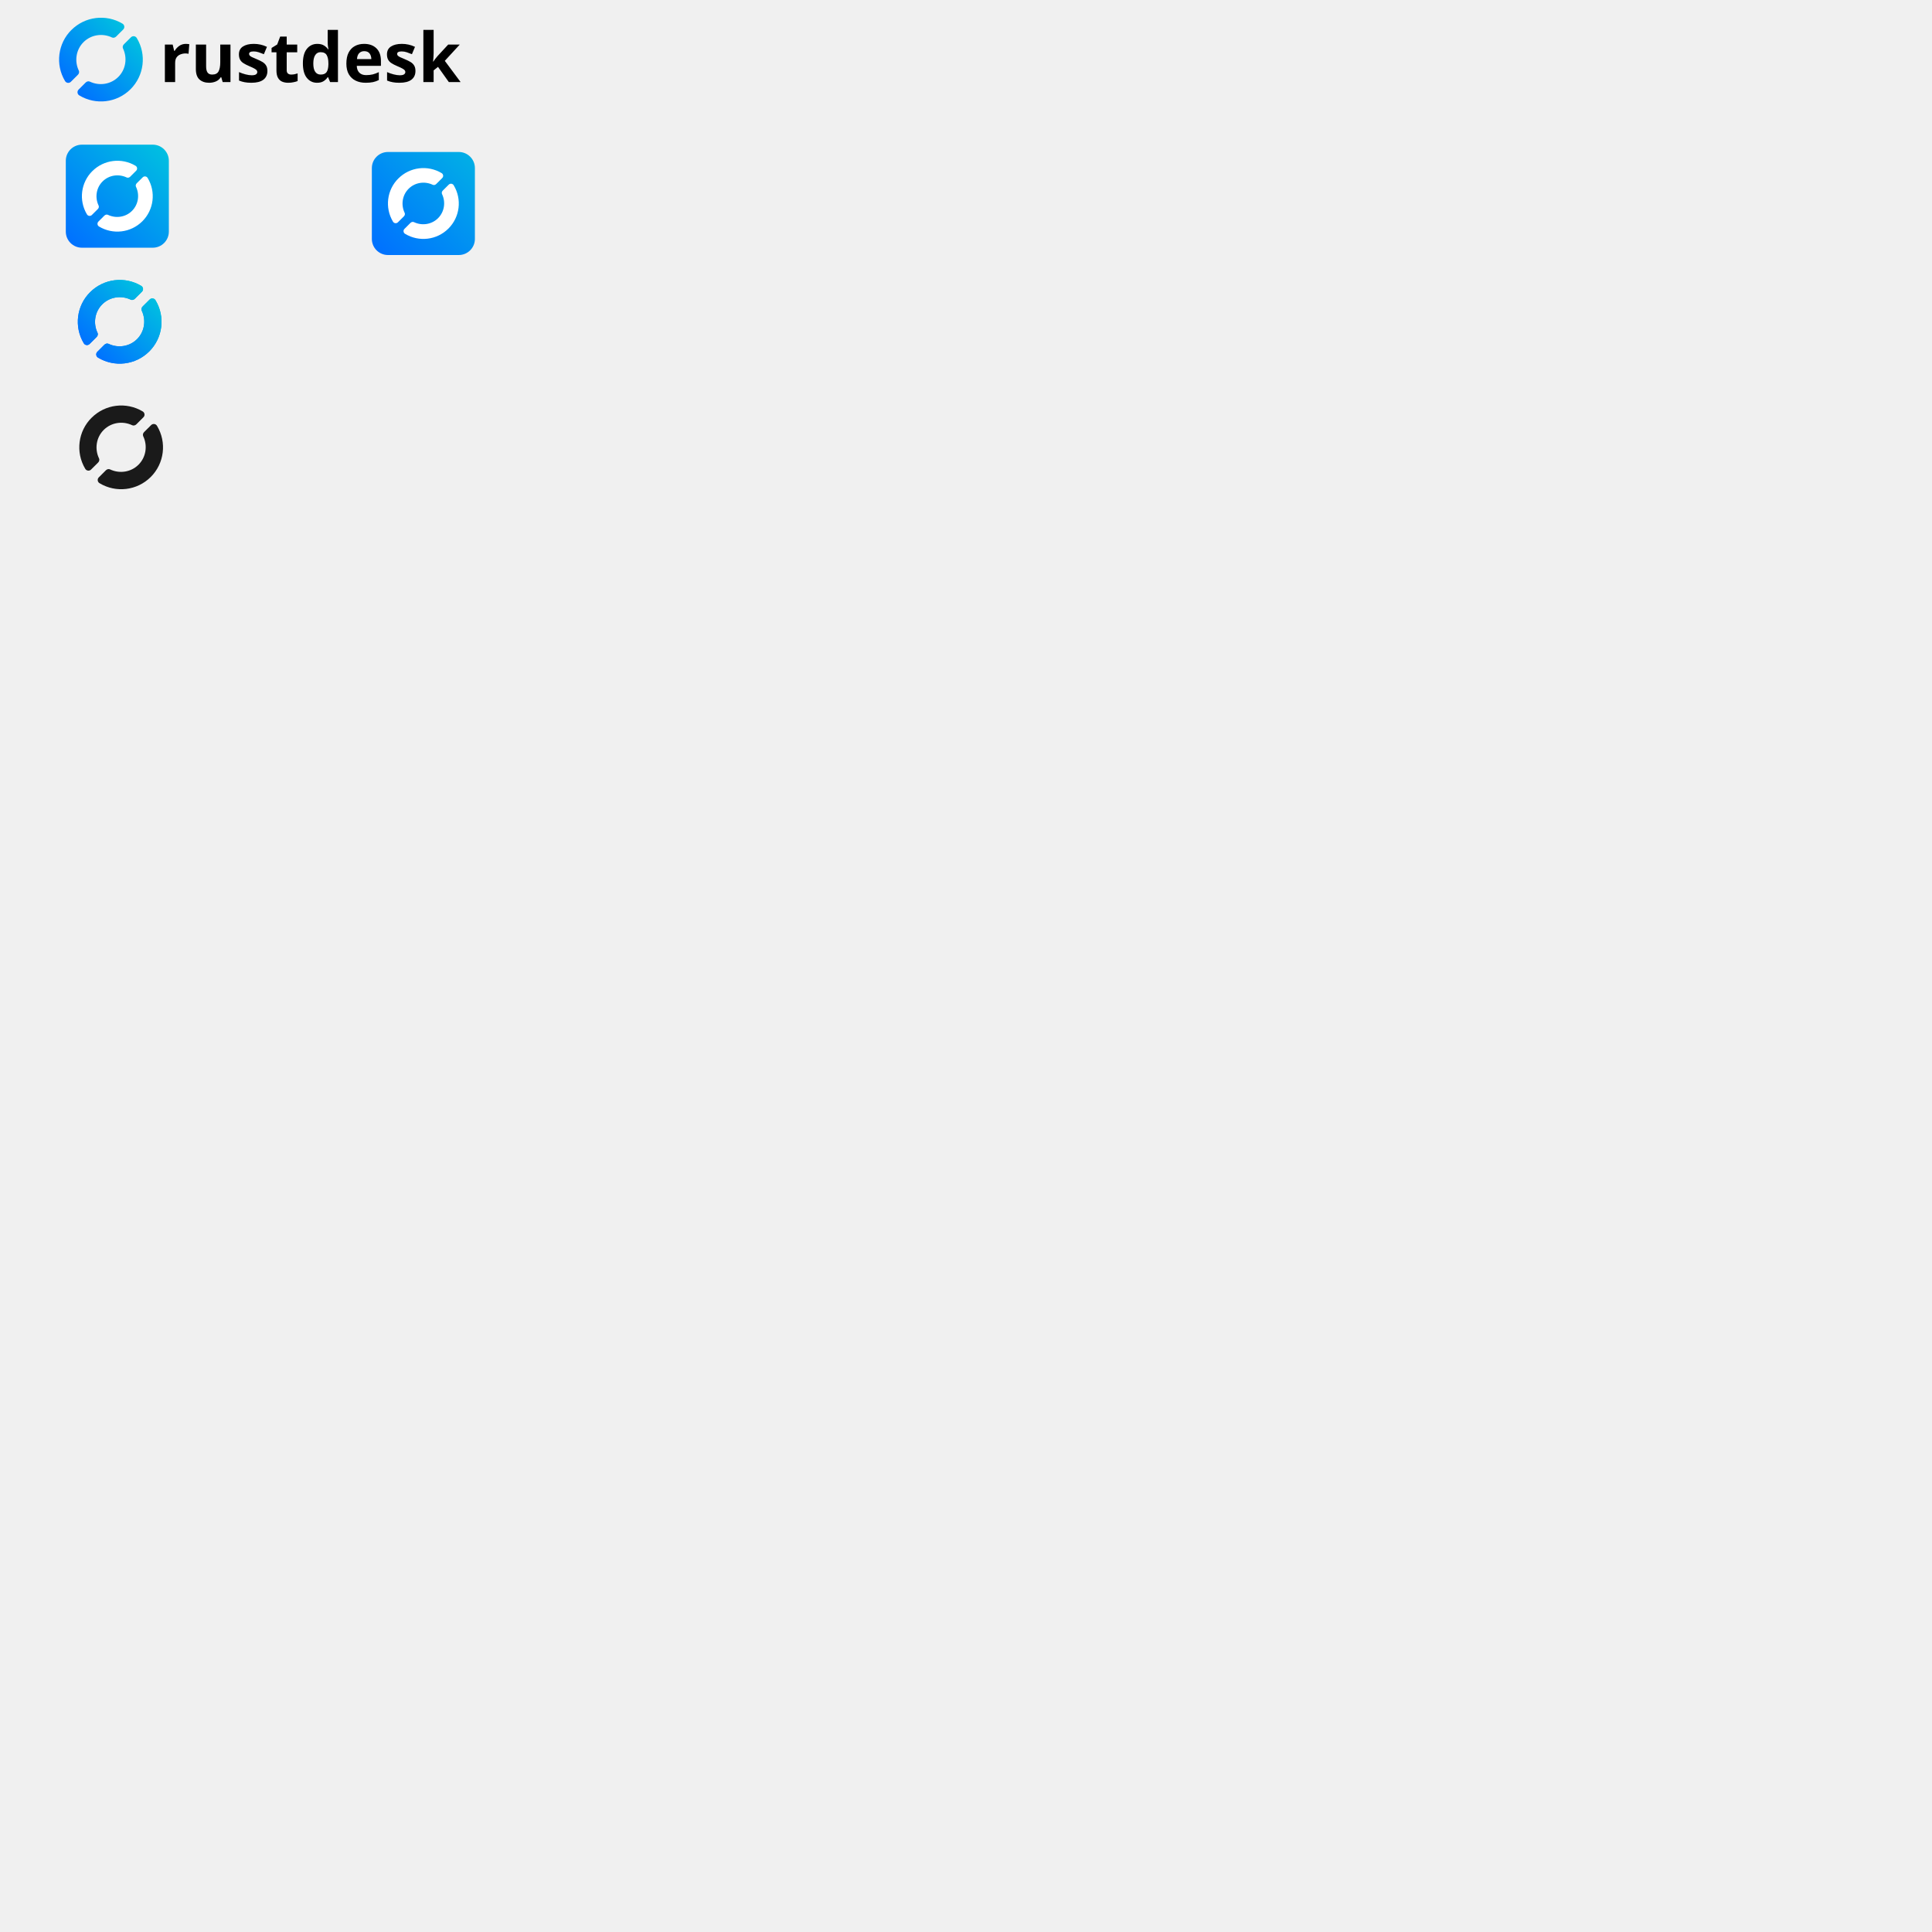
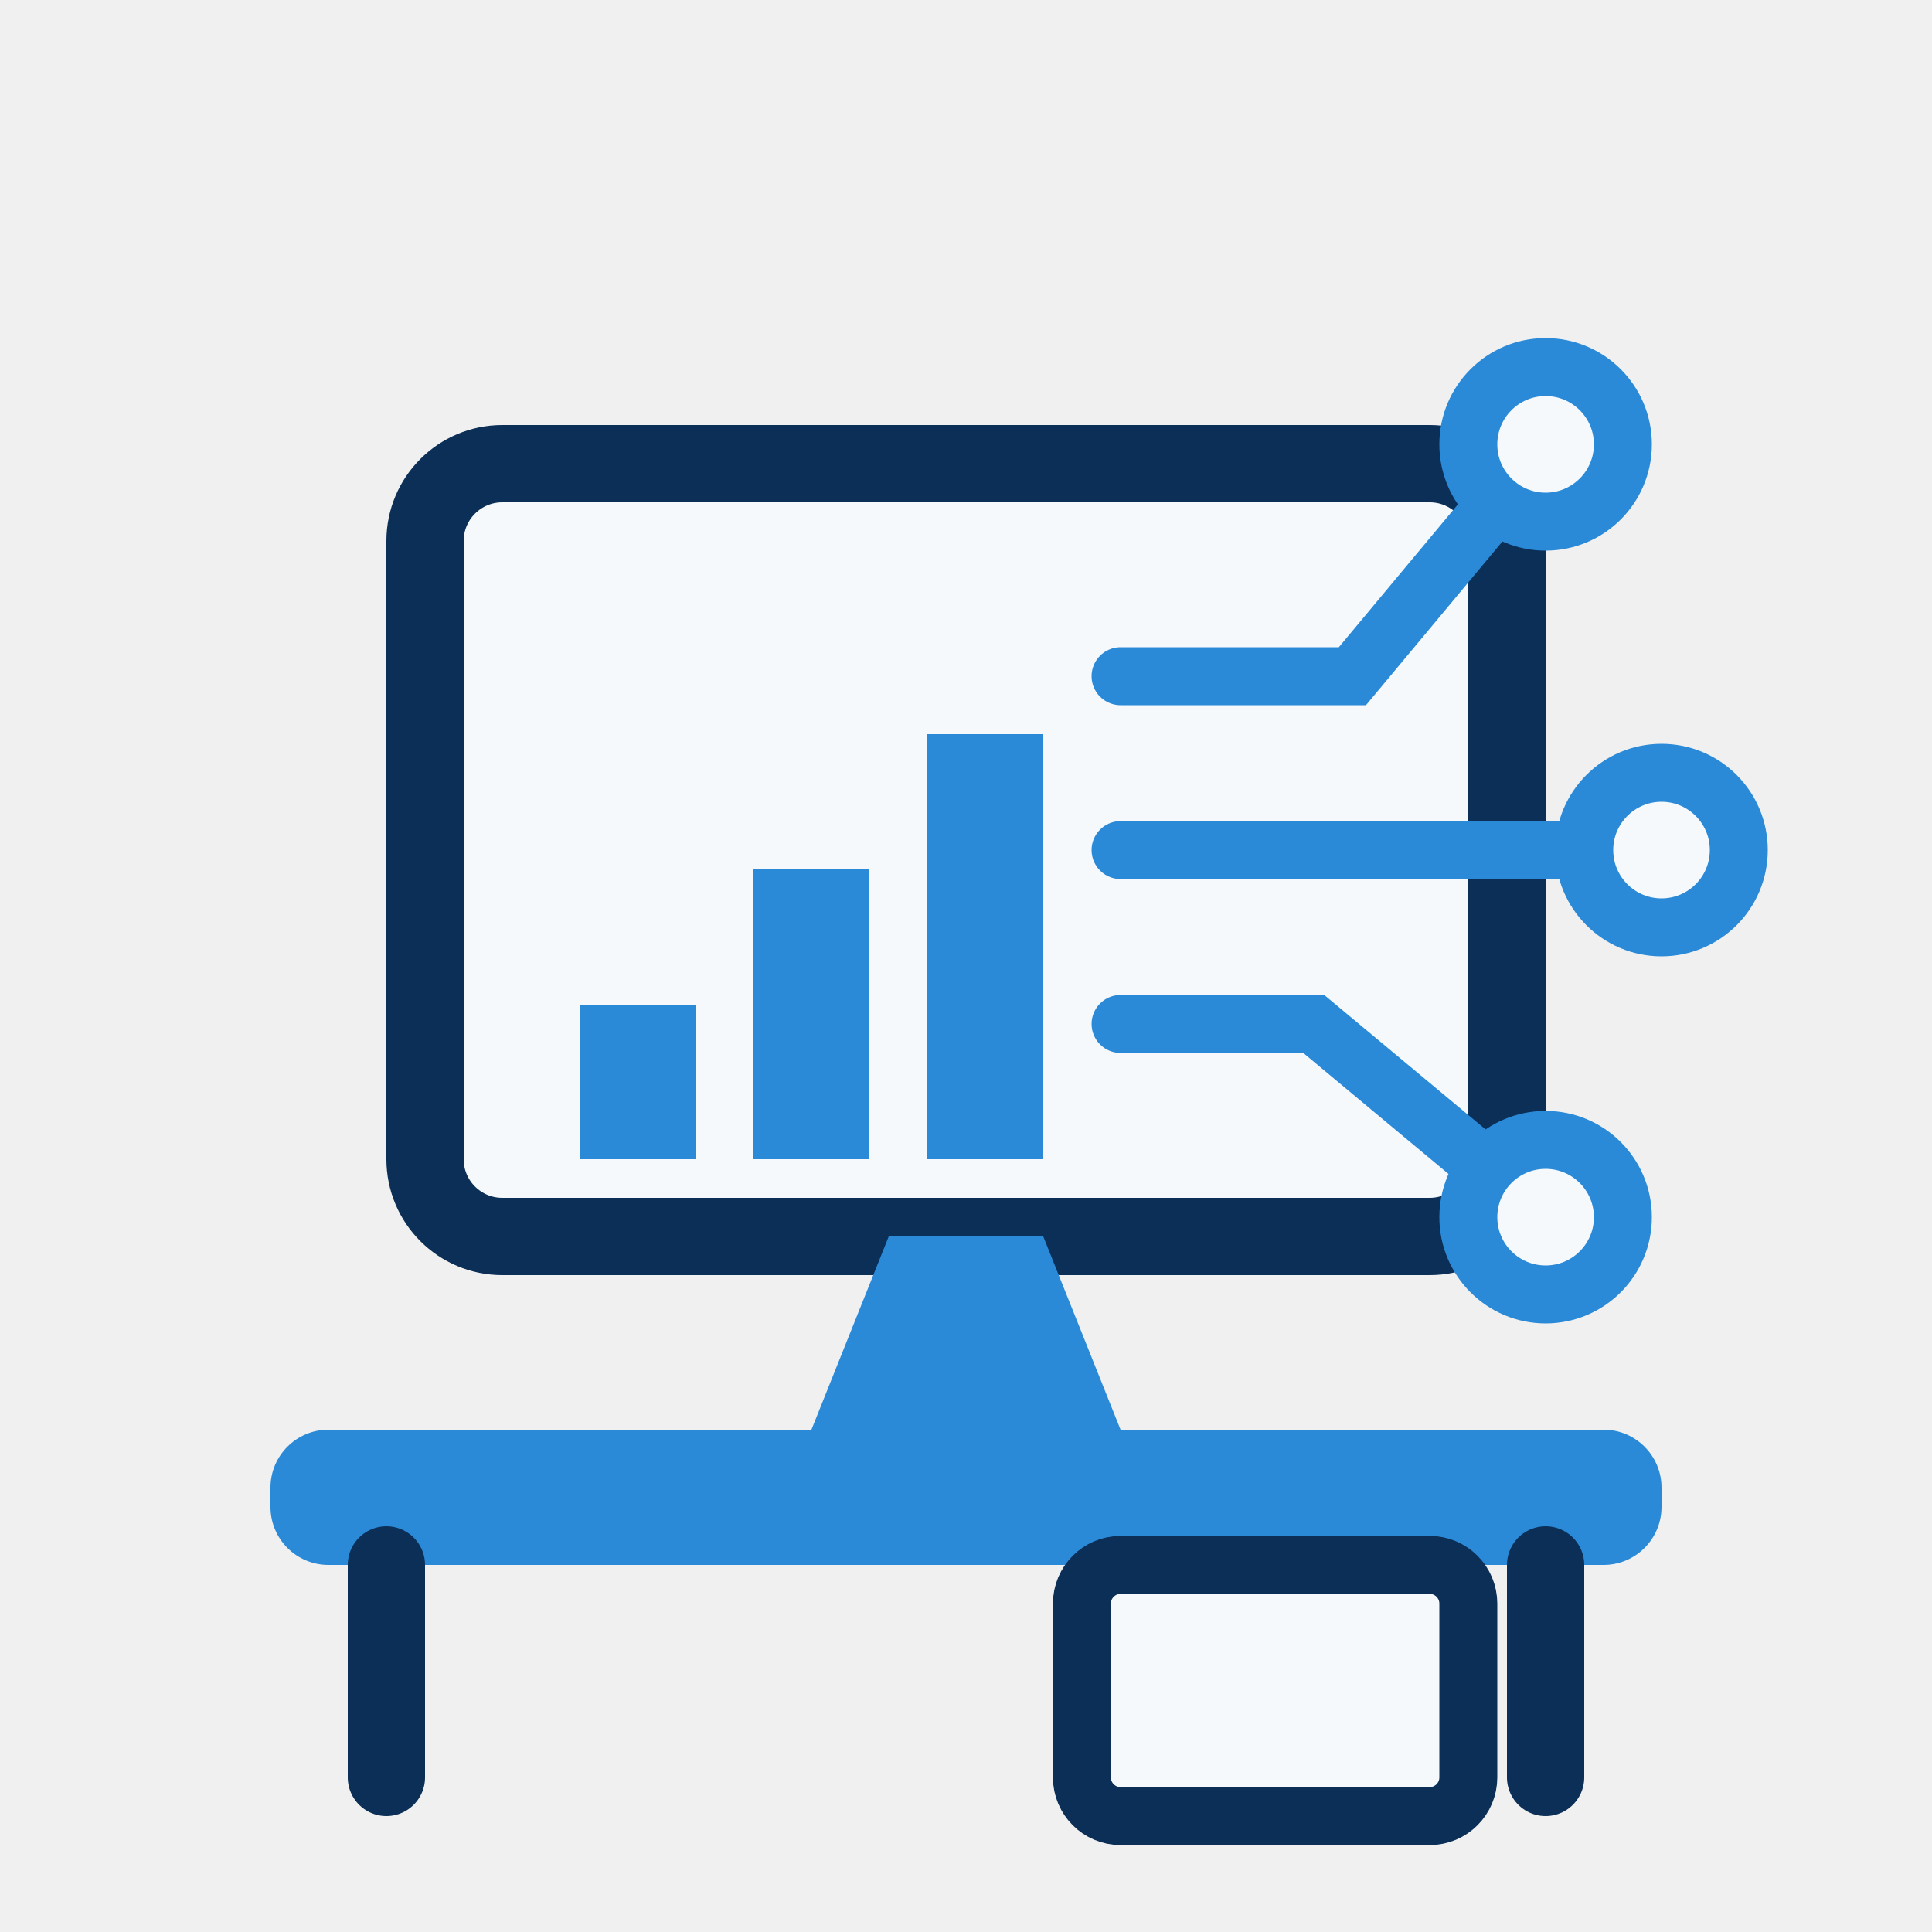
- <svg xmlns="http://www.w3.org/2000/svg" xmlns:xlink="http://www.w3.org/1999/xlink" style="isolation:isolate" viewBox="66.993 897.484 600 600" version="1.1" id="svg11" xml:space="preserve" width="600" height="600">
-   <defs id="defs15">
-     <linearGradient id="linearGradient9947" x1="0.148" x2="0.845" y1="0.851" y2="0.154" gradientTransform="matrix(26.301,0,0,26.331,90.67354,911.7572)" gradientUnits="userSpaceOnUse">
-       <stop offset="0" stop-color="#004ba6" id="stop9943" style="stop-color:#0071ff;stop-opacity:1;" />
-       <stop offset="1" stop-color="#00bfe1" id="stop9945" style="stop-color:#01aee6;stop-opacity:1;" />
-     </linearGradient>
-     <linearGradient id="linearGradient9775" x1="0.045" x2="0.955" y1="0.955" y2="0.045" gradientTransform="matrix(32,0,0,32,231.03,929.9804)" gradientUnits="userSpaceOnUse">
-       <stop offset="0" stop-color="#004ba6" id="stop9771" style="stop-color:#0071ff;stop-opacity:1;" />
-       <stop offset="1" stop-color="#00bfe1" id="stop9773" style="stop-color:#01aee6;stop-opacity:1;" />
-     </linearGradient>
-     <linearGradient id="linearGradient5424" x1="0.148" x2="0.845" y1="0.851" y2="0.154" gradientTransform="matrix(26.301,0,0,26.331,90.67354,911.7572)" gradientUnits="userSpaceOnUse">
-       <stop offset="0" stop-color="#004ba6" id="stop5420" style="stop-color:#0071ff;stop-opacity:1;" />
-       <stop offset="1" stop-color="#00bfe1" id="stop5422" style="stop-color:#01aee6;stop-opacity:1;" />
-     </linearGradient>
-     <linearGradient id="linearGradient1258" x1="0.045" x2="0.955" y1="0.955" y2="0.045" gradientTransform="matrix(32,0,0,32,231.03,929.9804)" gradientUnits="userSpaceOnUse">
-       <stop offset="0" stop-color="#004ba6" id="stop1254" style="stop-color:#0071ff;stop-opacity:1;" />
-       <stop offset="1" stop-color="#00bfe1" id="stop1256" style="stop-color:#01aee6;stop-opacity:1;" />
-     </linearGradient>
-     <linearGradient id="linearGradient1228" x1="0.045" x2="0.955" y1="0.955" y2="0.045" gradientTransform="matrix(32,0,0,32,231.03,929.9804)" gradientUnits="userSpaceOnUse">
-       <stop offset="0" stop-color="#004ba6" id="stop1224" style="stop-color:#0071ff;stop-opacity:1;" />
-       <stop offset="100%" stop-color="#00bfe1" id="stop1226" />
-     </linearGradient>
-     <rect x="34.073" y="7.526" width="62.535" height="16.147" id="rect9005" />
-     <linearGradient id="a-3" x1="0.045" x2="0.955" y1="0.955" y2="0.045" gradientTransform="matrix(32,0,0,32,231.03,929.9804)" gradientUnits="userSpaceOnUse">
-       <stop offset="0%" stop-color="#004ba6" id="stop294" />
-       <stop offset="100%" stop-color="#00bfe1" id="stop296" />
-     </linearGradient>
-     <linearGradient xlink:href="#linearGradient1228" id="linearGradient426" gradientUnits="userSpaceOnUse" gradientTransform="matrix(32,0,0,32,45.09661,851.7449)" x1="0.045" y1="0.955" x2="0.955" y2="0.045" />
-     <linearGradient xlink:href="#a" id="linearGradient5414" gradientUnits="userSpaceOnUse" gradientTransform="matrix(26.00048,0,0,25.99935,91.16012,984.4207)" x1="0.148" y1="0.851" x2="0.845" y2="0.154" />
-     <linearGradient xlink:href="#a" id="linearGradient9753" gradientUnits="userSpaceOnUse" gradientTransform="matrix(26.00048,0,0,25.99935,66.99302,897.4845)" x1="0.148" y1="0.851" x2="0.845" y2="0.154" />
-     <linearGradient xlink:href="#linearGradient9775" id="linearGradient9769" gradientUnits="userSpaceOnUse" gradientTransform="matrix(32,0,0,32,45.09661,851.7449)" x1="0.045" y1="0.955" x2="0.955" y2="0.045" />
-     <linearGradient xlink:href="#a" id="linearGradient9831" gradientUnits="userSpaceOnUse" gradientTransform="matrix(22.0004,0,0,21.99946,71.99301,902.4844)" x1="0.148" y1="0.851" x2="0.845" y2="0.154" />
-     <linearGradient xlink:href="#a" id="linearGradient342" gradientUnits="userSpaceOnUse" gradientTransform="matrix(26.00048,0,0,25.99936,17.98453,891.7487)" x1="0.148" y1="0.851" x2="0.845" y2="0.154" />
-     <linearGradient xlink:href="#a" id="linearGradient765" gradientUnits="userSpaceOnUse" gradientTransform="matrix(26.00048,0,0,25.99936,17.98453,891.7487)" x1="0.148" y1="0.851" x2="0.845" y2="0.154" />
-   </defs>
-   <linearGradient id="a" x1="0.148" x2="0.845" y1="0.851" y2="0.154" gradientTransform="matrix(26.301,0,0,26.331,90.67354,911.7572)" gradientUnits="userSpaceOnUse">
-     <stop offset="0" stop-color="#004ba6" id="stop4" style="stop-color:#0071ff;stop-opacity:1;" />
-     <stop offset="1" stop-color="#00bfe1" id="stop6" style="stop-color:#00bfe1;stop-opacity:1;" />
-   </linearGradient>
-   <text xml:space="preserve" transform="translate(66.993,897.484)" id="text9003" style="white-space:pre;shape-inside:url(#rect9005);display:inline;fill:#0071ff" />
-   <path fill="url(#a)" d="m 113.485,990.488 -2.135,2.122 c -0.376,0.337 -0.557,0.879 -0.347,1.337 1.423,2.976 0.883,6.524 -1.451,8.856 -2.335,2.331 -5.887,2.871 -8.867,1.449 -0.439,-0.197 -0.954,-0.03 -1.292,0.313 l -2.17,2.166 c -0.255,0.25 -0.381,0.602 -0.34,0.956 0.041,0.354 0.243,0.669 0.548,0.854 5.113,3.095 11.679,2.306 15.911,-1.912 4.232,-4.216 5.039,-10.773 1.955,-15.887 -0.177,-0.311 -0.489,-0.522 -0.844,-0.572 -0.355,-0.05 -0.713,0.068 -0.968,0.318 z m -18.467,-2.306 c -4.253,4.2 -5.086,10.758 -2.02,15.885 0.177,0.312 0.488,0.523 0.843,0.573 0.355,0.05 0.713,-0.068 0.969,-0.319 l 2.123,-2.109 c 0.385,-0.337 0.572,-0.885 0.359,-1.349 -1.423,-2.976 -0.884,-6.524 1.451,-8.856 2.334,-2.331 5.887,-2.871 8.866,-1.45 0.434,0.195 0.942,0.033 1.281,-0.3 l 2.182,-2.179 c 0.255,-0.249 0.381,-0.601 0.34,-0.956 -0.042,-0.353 -0.243,-0.668 -0.548,-0.854 -5.122,-3.068 -11.678,-2.255 -15.893,1.972 z" id="path5412" style="fill:url(#linearGradient5414);stroke-width:0.988" />
-   <g id="g9521">
-     <g id="g3226" transform="translate(42.33301,90.66725)">
-       <path fill="url(#a)" d="M 72.097,883.745 H 50.097 c -2.76,0 -5,-2.24 -5,-5 v -22 c 0,-2.759 2.24,-5 5,-5 h 22 c 2.759,0 5,2.241 5,5 v 22 c 0,2.76 -2.241,5 -5,5 z" id="path422" style="isolation:isolate;fill:url(#linearGradient426)" />
-     </g>
-     <path fill="url(#a)" d="m 111.32,952.547 -1.807,1.795 c -0.318,0.285 -0.472,0.744 -0.293,1.131 1.204,2.518 0.747,5.52 -1.228,7.494 -1.976,1.973 -4.981,2.429 -7.502,1.226 -0.371,-0.166 -0.807,-0.025 -1.093,0.265 l -1.836,1.833 c -0.216,0.211 -0.322,0.51 -0.288,0.809 0.034,0.3 0.206,0.567 0.463,0.723 4.326,2.618 9.882,1.951 13.463,-1.618 3.581,-3.568 4.264,-9.115 1.655,-13.443 -0.15,-0.263 -0.414,-0.442 -0.714,-0.484 -0.3,-0.042 -0.603,0.058 -0.819,0.269 z m -15.626,-1.951 c -3.599,3.554 -4.304,9.103 -1.709,13.441 0.15,0.264 0.413,0.443 0.714,0.485 0.3,0.042 0.603,-0.058 0.82,-0.27 l 1.797,-1.785 c 0.325,-0.285 0.484,-0.749 0.303,-1.141 -1.204,-2.518 -0.748,-5.52 1.228,-7.494 1.975,-1.973 4.981,-2.429 7.502,-1.227 0.367,0.165 0.797,0.028 1.084,-0.254 l 1.846,-1.844 c 0.216,-0.211 0.322,-0.509 0.288,-0.809 -0.035,-0.299 -0.206,-0.566 -0.463,-0.723 -4.334,-2.596 -9.881,-1.908 -13.448,1.669 z" id="path9011" style="fill:#ffffff;fill-opacity:1;stroke-width:0.836" />
-   </g>
-   <path fill="url(#a)" d="m 113.485,990.488 -2.135,2.122 c -0.376,0.337 -0.557,0.879 -0.347,1.337 1.423,2.976 0.883,6.524 -1.451,8.856 -2.335,2.331 -5.887,2.871 -8.867,1.449 -0.439,-0.197 -0.954,-0.03 -1.292,0.313 l -2.17,2.166 c -0.255,0.25 -0.381,0.602 -0.34,0.956 0.041,0.354 0.243,0.669 0.548,0.854 5.113,3.095 11.679,2.306 15.911,-1.912 4.232,-4.216 5.039,-10.773 1.955,-15.887 -0.177,-0.311 -0.489,-0.522 -0.844,-0.572 -0.355,-0.05 -0.713,0.068 -0.968,0.318 z m -18.467,-2.306 c -4.253,4.2 -5.086,10.758 -2.02,15.885 0.177,0.312 0.488,0.523 0.843,0.573 0.355,0.05 0.713,-0.068 0.969,-0.319 l 2.123,-2.109 c 0.385,-0.337 0.572,-0.885 0.359,-1.349 -1.423,-2.976 -0.884,-6.524 1.451,-8.856 2.334,-2.331 5.887,-2.871 8.866,-1.45 0.434,0.195 0.942,0.033 1.281,-0.3 l 2.182,-2.179 c 0.255,-0.249 0.381,-0.601 0.34,-0.956 -0.042,-0.353 -0.243,-0.668 -0.548,-0.854 -5.122,-3.068 -11.678,-2.255 -15.893,1.972 z" id="path9523" style="fill:url(#linearGradient5414);stroke-width:0.988" />
-   <g id="g9759" transform="translate(18.35032,5.505096)">
-     <g id="g8359">
-       <text xml:space="preserve" style="font-style:normal;font-variant:normal;font-weight:normal;font-stretch:normal;font-size:21.333px;font-family:Asap;-inkscape-font-specification:Asap;fill:#0071ff" x="98.192" y="917.463" id="text9011">
-         <tspan id="tspan9009" x="98.192" y="917.463" style="font-style:normal;font-variant:normal;font-weight:600;font-stretch:normal;font-size:21.333px;font-family:Nunito;-inkscape-font-specification:'Nunito Semi-Bold';fill:#000000">rustdesk</tspan>
-       </text>
-     </g>
-     <path fill="url(#a)" d="m 89.318,903.552 -2.135,2.122 c -0.376,0.337 -0.557,0.879 -0.347,1.337 1.423,2.976 0.883,6.524 -1.451,8.856 -2.335,2.331 -5.887,2.871 -8.867,1.449 -0.439,-0.197 -0.954,-0.03 -1.292,0.313 l -2.17,2.166 c -0.255,0.25 -0.381,0.602 -0.34,0.956 0.041,0.354 0.243,0.669 0.548,0.854 5.113,3.095 11.679,2.306 15.911,-1.912 4.232,-4.216 5.039,-10.773 1.955,-15.887 -0.177,-0.311 -0.489,-0.522 -0.844,-0.572 -0.355,-0.05 -0.713,0.068 -0.968,0.318 z m -18.467,-2.306 c -4.253,4.2 -5.086,10.758 -2.02,15.885 0.177,0.312 0.488,0.523 0.843,0.573 0.355,0.05 0.713,-0.068 0.969,-0.319 l 2.123,-2.109 c 0.385,-0.337 0.572,-0.885 0.359,-1.349 -1.423,-2.976 -0.884,-6.524 1.451,-8.856 2.334,-2.331 5.887,-2.871 8.866,-1.45 0.434,0.195 0.942,0.033 1.281,-0.3 l 2.182,-2.179 c 0.255,-0.249 0.381,-0.601 0.34,-0.956 -0.042,-0.353 -0.243,-0.668 -0.548,-0.854 -5.122,-3.068 -11.678,-2.255 -15.893,1.972 z" id="path9751" style="fill:url(#linearGradient9753);stroke-width:0.988" />
-   </g>
-   <g id="g9767" transform="translate(95.04653,2.270736)">
-     <g id="g9763" transform="translate(42.33301,90.66725)">
-       <path fill="url(#a)" d="M 72.097,883.745 H 50.097 c -2.76,0 -5,-2.24 -5,-5 v -22 c 0,-2.759 2.24,-5 5,-5 h 22 c 2.759,0 5,2.241 5,5 v 22 c 0,2.76 -2.241,5 -5,5 z" id="path9761" style="isolation:isolate;fill:url(#linearGradient9769)" />
-     </g>
-     <path fill="url(#a)" d="m 111.32,952.547 -1.807,1.795 c -0.318,0.285 -0.472,0.744 -0.293,1.131 1.204,2.518 0.747,5.52 -1.228,7.494 -1.976,1.973 -4.981,2.429 -7.502,1.226 -0.371,-0.166 -0.807,-0.025 -1.093,0.265 l -1.836,1.833 c -0.216,0.211 -0.322,0.51 -0.288,0.809 0.034,0.3 0.206,0.567 0.463,0.723 4.326,2.618 9.882,1.951 13.463,-1.618 3.581,-3.568 4.264,-9.115 1.655,-13.443 -0.15,-0.263 -0.414,-0.442 -0.714,-0.484 -0.3,-0.042 -0.603,0.058 -0.819,0.269 z m -15.626,-1.951 c -3.599,3.554 -4.304,9.103 -1.709,13.441 0.15,0.264 0.413,0.443 0.714,0.485 0.3,0.042 0.603,-0.058 0.82,-0.27 l 1.797,-1.785 c 0.325,-0.285 0.484,-0.749 0.303,-1.141 -1.204,-2.518 -0.748,-5.52 1.228,-7.494 1.975,-1.973 4.981,-2.429 7.502,-1.227 0.367,0.165 0.797,0.028 1.084,-0.254 l 1.846,-1.844 c 0.216,-0.211 0.322,-0.509 0.288,-0.809 -0.035,-0.299 -0.206,-0.566 -0.463,-0.723 -4.334,-2.596 -9.881,-1.908 -13.448,1.669 z" id="path9765" style="fill:#ffffff;fill-opacity:1;stroke-width:0.836" />
-   </g>
-   <g id="g9825" transform="translate(-74.12332,-7.46099)">
-     <g id="g9821" transform="translate(42.33301,90.66725)" />
-   </g>
-   <g id="g9889" transform="translate(-59.55055,66.71606)">
-     <rect style="fill:#ffffff;fill-opacity:1;stroke:none;stroke-width:1;stroke-dasharray:none;stroke-opacity:1;paint-order:fill markers stroke" id="rect9885" width="32" height="32" x="66.993" y="897.484" />
-     <path fill="url(#a)" d="m 90.883,907.619 -1.807,1.795 c -0.318,0.285 -0.472,0.744 -0.293,1.131 1.204,2.518 0.747,5.52 -1.228,7.494 -1.976,1.973 -4.981,2.429 -7.502,1.226 -0.371,-0.166 -0.807,-0.025 -1.093,0.265 l -1.836,1.833 c -0.216,0.211 -0.322,0.51 -0.288,0.809 0.034,0.3 0.206,0.567 0.463,0.723 4.326,2.618 9.882,1.951 13.463,-1.618 3.581,-3.568 4.264,-9.115 1.655,-13.443 -0.15,-0.263 -0.414,-0.442 -0.714,-0.484 -0.3,-0.043 -0.603,0.058 -0.819,0.269 z m -15.626,-1.951 c -3.599,3.554 -4.304,9.103 -1.709,13.441 0.15,0.264 0.413,0.443 0.714,0.485 0.3,0.042 0.603,-0.058 0.82,-0.27 l 1.797,-1.785 c 0.325,-0.285 0.484,-0.749 0.303,-1.141 -1.204,-2.518 -0.748,-5.52 1.228,-7.493 1.975,-1.973 4.981,-2.429 7.502,-1.227 0.367,0.165 0.797,0.028 1.084,-0.254 l 1.846,-1.844 c 0.216,-0.211 0.322,-0.509 0.288,-0.809 -0.035,-0.299 -0.206,-0.566 -0.463,-0.723 -4.334,-2.596 -9.881,-1.908 -13.448,1.668 z" id="path9829" style="fill:url(#linearGradient9831);stroke-width:0.988" />
-   </g>
-   <path fill="url(#a)" d="m 113.944,1029.483 -2.135,2.122 c -0.376,0.337 -0.557,0.879 -0.347,1.337 1.423,2.976 0.883,6.524 -1.451,8.856 -2.335,2.331 -5.887,2.871 -8.867,1.449 -0.439,-0.197 -0.954,-0.03 -1.292,0.313 l -2.17,2.166 c -0.255,0.25 -0.381,0.602 -0.34,0.956 0.041,0.354 0.243,0.669 0.548,0.854 5.113,3.095 11.679,2.306 15.911,-1.912 4.232,-4.216 5.039,-10.773 1.955,-15.887 -0.177,-0.311 -0.489,-0.522 -0.844,-0.572 -0.355,-0.05 -0.713,0.068 -0.968,0.318 z m -18.467,-2.306 c -4.253,4.2 -5.086,10.758 -2.02,15.885 0.177,0.312 0.488,0.523 0.843,0.573 0.355,0.05 0.713,-0.068 0.969,-0.319 l 2.123,-2.109 c 0.385,-0.337 0.572,-0.885 0.359,-1.349 -1.423,-2.976 -0.884,-6.524 1.451,-8.856 2.334,-2.331 5.887,-2.871 8.866,-1.45 0.434,0.195 0.942,0.033 1.281,-0.3 l 2.182,-2.179 c 0.255,-0.249 0.381,-0.601 0.34,-0.956 -0.042,-0.353 -0.243,-0.668 -0.548,-0.854 -5.122,-3.068 -11.678,-2.255 -15.893,1.972 z" id="path357" style="fill:#1a1a1a;stroke-width:0.988" />
-   <path fill="url(#a)" d="m 34.579,1018.473 -2.135,2.122 c -0.376,0.337 -0.557,0.879 -0.347,1.337 1.423,2.976 0.883,6.524 -1.451,8.856 -2.335,2.331 -5.887,2.871 -8.867,1.449 -0.439,-0.197 -0.954,-0.03 -1.292,0.313 l -2.17,2.166 c -0.255,0.25 -0.381,0.602 -0.34,0.956 0.041,0.354 0.243,0.669 0.548,0.854 5.113,3.095 11.679,2.306 15.911,-1.912 4.232,-4.216 5.039,-10.773 1.955,-15.887 -0.177,-0.311 -0.489,-0.522 -0.844,-0.572 -0.355,-0.05 -0.713,0.068 -0.968,0.318 z m -18.467,-2.306 c -4.253,4.2 -5.086,10.758 -2.02,15.885 0.177,0.312 0.488,0.523 0.843,0.573 0.355,0.05 0.713,-0.068 0.969,-0.319 l 2.123,-2.109 c 0.385,-0.337 0.572,-0.885 0.359,-1.349 -1.423,-2.976 -0.884,-6.524 1.451,-8.856 2.334,-2.331 5.887,-2.871 8.866,-1.45 0.434,0.195 0.942,0.033 1.281,-0.3 l 2.182,-2.179 c 0.255,-0.249 0.381,-0.601 0.34,-0.956 -0.042,-0.353 -0.243,-0.668 -0.548,-0.854 -5.122,-3.068 -11.678,-2.255 -15.893,1.972 z" id="path408" style="fill:#ffffff;stroke-width:0.988" />
-   <g id="g763" transform="translate(-49.90362,15.78627)">
-     <g id="g761">
-       <rect style="fill:#ffffff;fill-opacity:1;stroke:none;stroke-width:1;stroke-dasharray:none;stroke-opacity:1;paint-order:fill markers stroke" id="rect757" width="32" height="32" x="14.985" y="888.748" rx="5" ry="5" />
-       <path fill="url(#a)" d="m 40.309,897.816 -2.135,2.122 c -0.376,0.337 -0.557,0.879 -0.347,1.337 1.423,2.976 0.883,6.524 -1.451,8.856 -2.335,2.331 -5.887,2.871 -8.867,1.449 -0.439,-0.197 -0.954,-0.03 -1.292,0.313 l -2.17,2.166 c -0.255,0.25 -0.381,0.602 -0.34,0.956 0.041,0.354 0.243,0.669 0.548,0.854 5.113,3.095 11.679,2.306 15.911,-1.912 4.232,-4.216 5.039,-10.773 1.955,-15.887 -0.177,-0.311 -0.489,-0.522 -0.844,-0.572 -0.355,-0.05 -0.713,0.068 -0.968,0.318 z M 21.843,895.511 c -4.253,4.2 -5.086,10.758 -2.02,15.885 0.177,0.312 0.488,0.523 0.843,0.573 0.355,0.05 0.713,-0.068 0.969,-0.319 l 2.123,-2.109 c 0.385,-0.337 0.572,-0.885 0.359,-1.349 -1.423,-2.976 -0.884,-6.524 1.451,-8.856 2.334,-2.331 5.887,-2.871 8.866,-1.45 0.434,0.195 0.942,0.033 1.281,-0.3 l 2.182,-2.179 c 0.255,-0.249 0.381,-0.601 0.34,-0.956 -0.041,-0.353 -0.243,-0.668 -0.548,-0.854 -5.122,-3.068 -11.678,-2.255 -15.893,1.972 z" id="path759" style="fill:url(#linearGradient765);stroke-width:0.988" />
-     </g>
-   </g>
-   <path style="fill:#000000;stroke-width:1" id="path2240" d="" />
-   <g id="g340" transform="translate(-53.94018,69.13041)">
-     <g id="g369" transform="translate(-2.109404,-5.177626)">
-       <rect style="fill:#ffffff;fill-opacity:1;stroke:none;stroke-width:1;stroke-dasharray:none;stroke-opacity:1;paint-order:fill markers stroke" id="rect336" width="32" height="32" x="14.985" y="888.748" rx="7" ry="7" />
-       <path fill="url(#a)" d="m 40.309,897.816 -2.135,2.122 c -0.376,0.337 -0.557,0.879 -0.347,1.337 1.423,2.976 0.883,6.524 -1.451,8.856 -2.335,2.331 -5.887,2.871 -8.867,1.449 -0.439,-0.197 -0.954,-0.03 -1.292,0.313 l -2.17,2.166 c -0.255,0.25 -0.381,0.602 -0.34,0.956 0.041,0.354 0.243,0.669 0.548,0.854 5.113,3.095 11.679,2.306 15.911,-1.912 4.232,-4.216 5.039,-10.773 1.955,-15.887 -0.177,-0.311 -0.489,-0.522 -0.844,-0.572 -0.355,-0.05 -0.713,0.068 -0.968,0.318 z M 21.843,895.511 c -4.253,4.2 -5.086,10.758 -2.02,15.885 0.177,0.312 0.488,0.523 0.843,0.573 0.355,0.05 0.713,-0.068 0.969,-0.319 l 2.123,-2.109 c 0.385,-0.337 0.572,-0.885 0.359,-1.349 -1.423,-2.976 -0.884,-6.524 1.451,-8.856 2.334,-2.331 5.887,-2.871 8.866,-1.45 0.434,0.195 0.942,0.033 1.281,-0.3 l 2.182,-2.179 c 0.255,-0.249 0.381,-0.601 0.34,-0.956 -0.041,-0.353 -0.243,-0.668 -0.548,-0.854 -5.122,-3.068 -11.678,-2.255 -15.893,1.972 z" id="path338" style="fill:url(#linearGradient342);stroke-width:0.988" />
-     </g>
-   </g>
+ <svg xmlns="http://www.w3.org/2000/svg" viewBox="0 0 100 100">
+   <rect x="22" y="24" width="56" height="40" rx="4" fill="#f5f9fc" stroke="#0b2f57" stroke-width="4" />
+   <path d="M46 64h8l4 10H42z" fill="#2a8ad8" />
+   <rect x="14" y="74" width="72" height="7" rx="3" fill="#2a8ad8" />
+   <path d="M20 81v11M80 81v11" stroke="#0b2f57" stroke-width="4" stroke-linecap="round" />
+   <rect x="56" y="81" width="20" height="13" rx="2" fill="#f5f9fc" stroke="#0b2f57" stroke-width="3" />
+   <rect x="30" y="52" width="6" height="8" fill="#2a8ad8" />
+   <rect x="39" y="45" width="6" height="15" fill="#2a8ad8" />
+   <rect x="48" y="38" width="6" height="22" fill="#2a8ad8" />
+   <path d="M58 35h12l10-12M58 44h26M58 53h10l12 10" fill="none" stroke="#2a8ad8" stroke-width="3" stroke-linecap="round" />
+   <circle cx="80" cy="23" r="4" fill="#f5f9fc" stroke="#2a8ad8" stroke-width="3" />
+   <circle cx="86" cy="44" r="4" fill="#f5f9fc" stroke="#2a8ad8" stroke-width="3" />
+   <circle cx="80" cy="63" r="4" fill="#f5f9fc" stroke="#2a8ad8" stroke-width="3" />
</svg>
